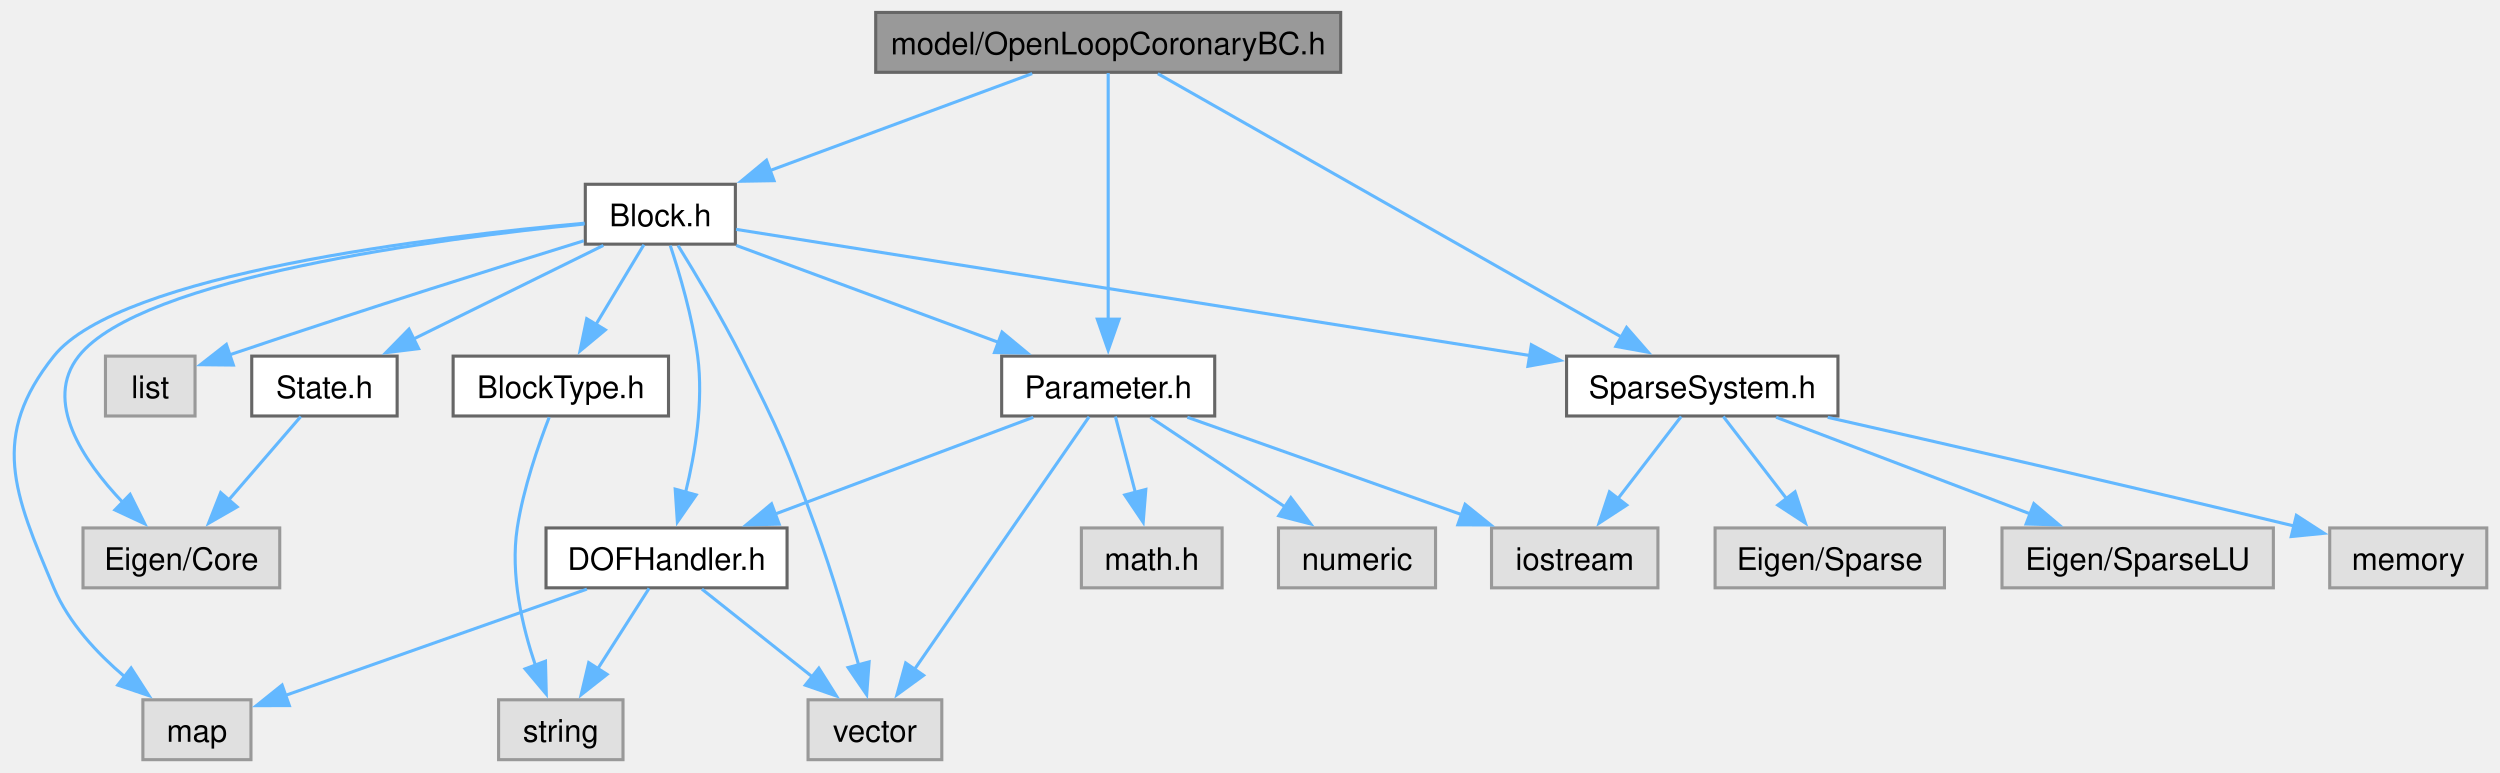
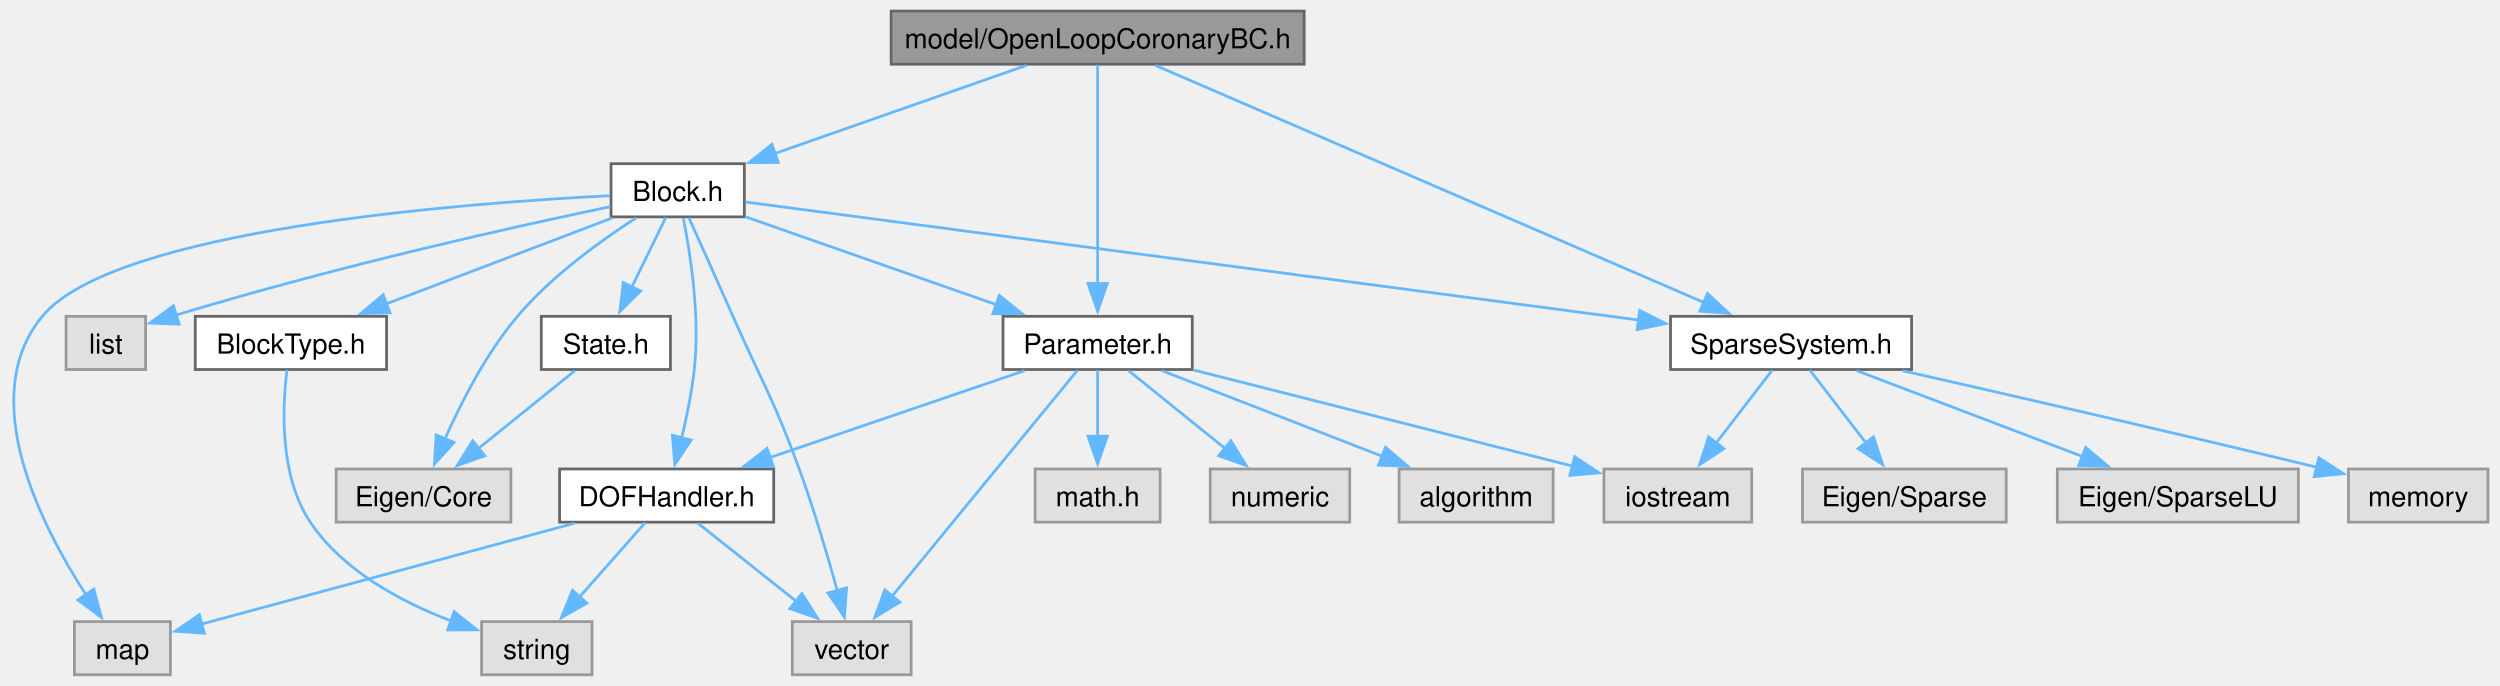
- <svg xmlns="http://www.w3.org/2000/svg" xmlns:xlink="http://www.w3.org/1999/xlink" width="803pt" height="248pt" viewBox="0.00 0.00 803.31 248.25">
+ <svg xmlns="http://www.w3.org/2000/svg" xmlns:xlink="http://www.w3.org/1999/xlink" width="904pt" height="248pt" viewBox="0.00 0.00 904.20 248.25">
  <g id="graph0" class="graph" transform="scale(1 1) rotate(0) translate(4 244.25)">
    <g id="Node000001" class="node">
      <g id="a_Node000001">
        <a xlink:title="model::OpenLoopCoronaryBC source file">
-           <polygon fill="#999999" stroke="#666666" points="426.81,-240.25 277.31,-240.25 277.31,-221 426.81,-221 426.81,-240.25" />
-           <text text-anchor="middle" x="352.06" y="-226.75" font-family="Helvetica,sans-Serif" font-size="10.00">model/OpenLoopCoronaryBC.h</text>
+           <polygon fill="#999999" stroke="#666666" points="467.7,-240.25 318.2,-240.25 318.2,-221 467.7,-221 467.7,-240.25" />
+           <text text-anchor="middle" x="392.95" y="-226.75" font-family="Helvetica,sans-Serif" font-size="10.00">model/OpenLoopCoronaryBC.h</text>
        </a>
      </g>
    </g>
    <g id="Node000002" class="node">
      <g id="a_Node000002">
        <a xlink:href="_block_8h.html" target="_top" xlink:title="model::Block source file">
-           <polygon fill="white" stroke="#666666" points="232.19,-185 183.94,-185 183.94,-165.75 232.19,-165.75 232.19,-185" />
-           <text text-anchor="middle" x="208.06" y="-171.5" font-family="Helvetica,sans-Serif" font-size="10.00">Block.h</text>
+           <polygon fill="white" stroke="#666666" points="265.07,-185 216.82,-185 216.82,-165.75 265.07,-165.75 265.07,-185" />
+           <text text-anchor="middle" x="240.95" y="-171.5" font-family="Helvetica,sans-Serif" font-size="10.00">Block.h</text>
        </a>
      </g>
    </g>
    <g id="edge1_Node000001_Node000002" class="edge">
      <g id="a_edge1_Node000001_Node000002">
        <a xlink:title=" ">
-           <path fill="none" stroke="#63b8ff" d="M327.63,-220.59C304.46,-212.02 269.4,-199.06 243.22,-189.38" />
-           <polygon fill="#63b8ff" stroke="#63b8ff" points="244.62,-186.16 234.03,-185.98 242.19,-192.73 244.62,-186.16" />
+           <path fill="none" stroke="#63b8ff" d="M367.16,-220.59C342.15,-211.83 304,-198.46 276.19,-188.72" />
+           <polygon fill="#63b8ff" stroke="#63b8ff" points="277.37,-185.43 266.78,-185.42 275.06,-192.03 277.37,-185.43" />
        </a>
      </g>
    </g>
    <g id="Node000010" class="node">
      <g id="a_Node000010">
        <a xlink:href="_parameter_8h.html" target="_top" xlink:title="model::Parameter source file">
-           <polygon fill="white" stroke="#666666" points="386.31,-129.75 317.81,-129.75 317.81,-110.5 386.31,-110.5 386.31,-129.75" />
-           <text text-anchor="middle" x="352.06" y="-116.25" font-family="Helvetica,sans-Serif" font-size="10.00">Parameter.h</text>
-         </a>
-       </g>
-     </g>
-     <g id="edge25_Node000001_Node000010" class="edge">
-       <g id="a_edge25_Node000001_Node000010">
-         <a xlink:title=" ">
-           <path fill="none" stroke="#63b8ff" d="M352.06,-220.75C352.06,-203.5 352.06,-165.08 352.06,-141.31" />
-           <polygon fill="#63b8ff" stroke="#63b8ff" points="355.56,-141.64 352.06,-131.64 348.56,-141.64 355.56,-141.64" />
-         </a>
-       </g>
-     </g>
-     <g id="Node000014" class="node">
-       <g id="a_Node000014">
+           <polygon fill="white" stroke="#666666" points="427.2,-129.75 358.7,-129.75 358.7,-110.5 427.2,-110.5 427.2,-129.75" />
+           <text text-anchor="middle" x="392.95" y="-116.25" font-family="Helvetica,sans-Serif" font-size="10.00">Parameter.h</text>
+         </a>
+       </g>
+     </g>
+     <g id="edge26_Node000001_Node000010" class="edge">
+       <g id="a_edge26_Node000001_Node000010">
+         <a xlink:title=" ">
+           <path fill="none" stroke="#63b8ff" d="M392.95,-220.75C392.95,-203.5 392.95,-165.08 392.95,-141.31" />
+           <polygon fill="#63b8ff" stroke="#63b8ff" points="396.45,-141.64 392.95,-131.64 389.45,-141.64 396.45,-141.64" />
+         </a>
+       </g>
+     </g>
+     <g id="Node000015" class="node">
+       <g id="a_Node000015">
        <a xlink:href="_sparse_system_8h.html" target="_top" xlink:title="SparseSystem source file.">
-           <polygon fill="white" stroke="#666666" points="586.69,-129.75 499.44,-129.75 499.44,-110.5 586.69,-110.5 586.69,-129.75" />
-           <text text-anchor="middle" x="543.06" y="-116.25" font-family="Helvetica,sans-Serif" font-size="10.00">SparseSystem.h</text>
-         </a>
-       </g>
-     </g>
-     <g id="edge26_Node000001_Node000014" class="edge">
-       <g id="a_edge26_Node000001_Node000014">
-         <a xlink:title=" ">
-           <path fill="none" stroke="#63b8ff" d="M368.02,-220.56C401.02,-201.81 477.05,-158.62 517.17,-135.83" />
-           <polygon fill="#63b8ff" stroke="#63b8ff" points="518.73,-138.97 525.7,-130.99 515.28,-132.88 518.73,-138.97" />
+           <polygon fill="white" stroke="#666666" points="687.57,-129.75 600.32,-129.75 600.32,-110.5 687.57,-110.5 687.57,-129.75" />
+           <text text-anchor="middle" x="643.95" y="-116.25" font-family="Helvetica,sans-Serif" font-size="10.00">SparseSystem.h</text>
+         </a>
+       </g>
+     </g>
+     <g id="edge27_Node000001_Node000015" class="edge">
+       <g id="a_edge27_Node000001_Node000015">
+         <a xlink:title=" ">
+           <path fill="none" stroke="#63b8ff" d="M413.92,-220.56C458.03,-201.49 560.62,-157.15 612.58,-134.68" />
+           <polygon fill="#63b8ff" stroke="#63b8ff" points="613.68,-138.02 621.47,-130.84 610.91,-131.6 613.68,-138.02" />
        </a>
      </g>
    </g>
    <g id="Node000003" class="node">
      <g id="a_Node000003">
        <a xlink:title=" ">
-           <polygon fill="#e0e0e0" stroke="#999999" points="85.69,-74.5 22.44,-74.5 22.44,-55.25 85.69,-55.25 85.69,-74.5" />
-           <text text-anchor="middle" x="54.06" y="-61" font-family="Helvetica,sans-Serif" font-size="10.00">Eigen/Core</text>
+           <polygon fill="#e0e0e0" stroke="#999999" points="180.57,-74.5 117.32,-74.5 117.32,-55.25 180.57,-55.25 180.57,-74.5" />
+           <text text-anchor="middle" x="148.95" y="-61" font-family="Helvetica,sans-Serif" font-size="10.00">Eigen/Core</text>
        </a>
      </g>
    </g>
    <g id="edge2_Node000002_Node000003" class="edge">
      <g id="a_edge2_Node000002_Node000003">
        <a xlink:title=" ">
-           <path fill="none" stroke="#63b8ff" d="M183.64,-172.23C137.67,-167.62 41.07,-155.1 21.06,-129.75 9.64,-115.28 22.37,-96.26 35.2,-82.74" />
-           <polygon fill="#63b8ff" stroke="#63b8ff" points="37.58,-85.3 42.3,-75.82 32.69,-80.29 37.58,-85.3" />
+           <path fill="none" stroke="#63b8ff" d="M225.93,-165.4C213.29,-157.29 195.34,-144.4 182.95,-129.75 171.65,-116.4 162.59,-98.68 156.67,-85.29" />
+           <polygon fill="#63b8ff" stroke="#63b8ff" points="159.98,-84.12 152.88,-76.25 153.52,-86.83 159.98,-84.12" />
        </a>
      </g>
    </g>
    <g id="Node000004" class="node">
      <g id="a_Node000004">
        <a xlink:title=" ">
-           <polygon fill="#e0e0e0" stroke="#999999" points="58.46,-129.75 29.66,-129.75 29.66,-110.5 58.46,-110.5 58.46,-129.75" />
-           <text text-anchor="middle" x="44.06" y="-116.25" font-family="Helvetica,sans-Serif" font-size="10.00">list</text>
+           <polygon fill="#e0e0e0" stroke="#999999" points="48.35,-129.75 19.55,-129.75 19.55,-110.5 48.35,-110.5 48.35,-129.75" />
+           <text text-anchor="middle" x="33.95" y="-116.25" font-family="Helvetica,sans-Serif" font-size="10.00">list</text>
        </a>
      </g>
    </g>
    <g id="edge3_Node000002_Node000004" class="edge">
      <g id="a_edge3_Node000002_Node000004">
        <a xlink:title=" ">
-           <path fill="none" stroke="#63b8ff" d="M183.44,-166.83C157.44,-158.79 115,-145.49 69.45,-130.13" />
-           <polygon fill="#63b8ff" stroke="#63b8ff" points="70.78,-126.88 60.19,-126.99 68.53,-133.51 70.78,-126.88" />
+           <path fill="none" stroke="#63b8ff" d="M216.58,-169.45C183.06,-162.46 120.66,-148.71 59.12,-130.14" />
+           <polygon fill="#63b8ff" stroke="#63b8ff" points="60.49,-126.9 49.9,-127.31 58.44,-133.59 60.49,-126.9" />
        </a>
      </g>
    </g>
    <g id="Node000005" class="node">
      <g id="a_Node000005">
        <a xlink:title=" ">
-           <polygon fill="#e0e0e0" stroke="#999999" points="76.44,-19.25 41.69,-19.25 41.69,0 76.44,0 76.44,-19.25" />
-           <text text-anchor="middle" x="59.06" y="-5.75" font-family="Helvetica,sans-Serif" font-size="10.00">map</text>
+           <polygon fill="#e0e0e0" stroke="#999999" points="57.32,-19.25 22.57,-19.25 22.57,0 57.32,0 57.32,-19.25" />
+           <text text-anchor="middle" x="39.95" y="-5.75" font-family="Helvetica,sans-Serif" font-size="10.00">map</text>
        </a>
      </g>
    </g>
    <g id="edge4_Node000002_Node000005" class="edge">
      <g id="a_edge4_Node000002_Node000005">
        <a xlink:title=" ">
-           <path fill="none" stroke="#63b8ff" d="M183.72,-172.49C136.26,-168.26 34.17,-156.23 13.06,-129.75 -7.58,-103.86 0.16,-85.74 13.06,-55.25 17.82,-43.99 26.97,-34.18 35.86,-26.65" />
-           <polygon fill="#63b8ff" stroke="#63b8ff" points="37.9,-29.49 43.64,-20.58 33.6,-23.97 37.9,-29.49" />
+           <path fill="none" stroke="#63b8ff" d="M216.46,-173.41C162.65,-170.72 36.83,-161.13 10.95,-129.75 -13.21,-100.45 10.39,-54.13 26.92,-28.74" />
+           <polygon fill="#63b8ff" stroke="#63b8ff" points="29.6,-31.02 32.35,-20.79 23.82,-27.08 29.6,-31.02" />
        </a>
      </g>
    </g>
    <g id="Node000006" class="node">
      <g id="a_Node000006">
        <a xlink:title=" ">
-           <polygon fill="#e0e0e0" stroke="#999999" points="298.56,-19.25 255.56,-19.25 255.56,0 298.56,0 298.56,-19.25" />
-           <text text-anchor="middle" x="277.06" y="-5.75" font-family="Helvetica,sans-Serif" font-size="10.00">vector</text>
+           <polygon fill="#e0e0e0" stroke="#999999" points="325.45,-19.25 282.45,-19.25 282.45,0 325.45,0 325.45,-19.25" />
+           <text text-anchor="middle" x="303.95" y="-5.75" font-family="Helvetica,sans-Serif" font-size="10.00">vector</text>
        </a>
      </g>
    </g>
    <g id="edge5_Node000002_Node000006" class="edge">
      <g id="a_edge5_Node000002_Node000006">
        <a xlink:title=" ">
-           <path fill="none" stroke="#63b8ff" d="M213.76,-165.32C219.26,-156.43 227.66,-142.39 234.06,-129.75 246.15,-105.86 248.89,-99.65 258.06,-74.5 263.4,-59.84 268.39,-42.89 271.91,-30.14" />
-           <polygon fill="#63b8ff" stroke="#63b8ff" points="275.19,-31.44 274.41,-20.87 268.43,-29.62 275.19,-31.44" />
+           <path fill="none" stroke="#63b8ff" d="M244.96,-165.5C249.02,-156.5 255.46,-142.18 260.95,-129.75 271.76,-105.26 275.78,-99.65 284.95,-74.5 290.29,-59.84 295.28,-42.89 298.8,-30.14" />
+           <polygon fill="#63b8ff" stroke="#63b8ff" points="302.08,-31.44 301.3,-20.87 295.32,-29.62 302.08,-31.44" />
        </a>
      </g>
    </g>
    <g id="Node000007" class="node">
      <g id="a_Node000007">
        <a xlink:href="_block_type_8h.html" target="_top" xlink:title="Specifies the types of blocks and their parameters.">
-           <polygon fill="white" stroke="#666666" points="210.69,-129.75 141.44,-129.75 141.44,-110.5 210.69,-110.5 210.69,-129.75" />
-           <text text-anchor="middle" x="176.06" y="-116.25" font-family="Helvetica,sans-Serif" font-size="10.00">BlockType.h</text>
+           <polygon fill="white" stroke="#666666" points="135.57,-129.75 66.32,-129.75 66.32,-110.5 135.57,-110.5 135.57,-129.75" />
+           <text text-anchor="middle" x="100.95" y="-116.25" font-family="Helvetica,sans-Serif" font-size="10.00">BlockType.h</text>
        </a>
      </g>
    </g>
    <g id="edge6_Node000002_Node000007" class="edge">
      <g id="a_edge6_Node000002_Node000007">
        <a xlink:title=" ">
-           <path fill="none" stroke="#63b8ff" d="M202.78,-165.58C198.59,-158.61 192.58,-148.62 187.33,-139.87" />
-           <polygon fill="#63b8ff" stroke="#63b8ff" points="190.39,-138.18 182.24,-131.41 184.39,-141.78 190.39,-138.18" />
+           <path fill="none" stroke="#63b8ff" d="M217.2,-165.34C194.77,-156.81 160.89,-143.92 135.47,-134.26" />
+           <polygon fill="#63b8ff" stroke="#63b8ff" points="136.82,-131.02 126.23,-130.74 134.33,-137.57 136.82,-131.02" />
        </a>
      </g>
    </g>
    <g id="Node000009" class="node">
      <g id="a_Node000009">
        <a xlink:href="_d_o_f_handler_8h.html" target="_top" xlink:title="model::DOFHandler source file">
-           <polygon fill="white" stroke="#666666" points="248.81,-74.5 171.31,-74.5 171.31,-55.25 248.81,-55.25 248.81,-74.5" />
-           <text text-anchor="middle" x="210.06" y="-61" font-family="Helvetica,sans-Serif" font-size="10.00">DOFHandler.h</text>
+           <polygon fill="white" stroke="#666666" points="275.7,-74.5 198.2,-74.5 198.2,-55.25 275.7,-55.25 275.7,-74.5" />
+           <text text-anchor="middle" x="236.95" y="-61" font-family="Helvetica,sans-Serif" font-size="10.00">DOFHandler.h</text>
        </a>
      </g>
    </g>
    <g id="edge8_Node000002_Node000009" class="edge">
      <g id="a_edge8_Node000002_Node000009">
        <a xlink:title=" ">
-           <path fill="none" stroke="#63b8ff" d="M211.26,-165.29C214.22,-156.37 218.4,-142.32 220.06,-129.75 222,-115.06 219.28,-98.54 216.19,-85.98" />
-           <polygon fill="#63b8ff" stroke="#63b8ff" points="219.58,-85.11 213.54,-76.41 212.84,-86.98 219.58,-85.11" />
+           <path fill="none" stroke="#63b8ff" d="M242.97,-165.27C245.46,-152.87 249.11,-129.98 246.95,-110.5 246.04,-102.31 244.23,-93.43 242.39,-85.76" />
+           <polygon fill="#63b8ff" stroke="#63b8ff" points="245.79,-84.94 239.9,-76.13 239.02,-86.69 245.79,-84.94" />
        </a>
      </g>
    </g>
    <g id="edge12_Node000002_Node000010" class="edge">
      <g id="a_edge12_Node000002_Node000010">
        <a xlink:title=" ">
-           <path fill="none" stroke="#63b8ff" d="M232.49,-165.34C255.66,-156.77 290.72,-143.81 316.9,-134.13" />
-           <polygon fill="#63b8ff" stroke="#63b8ff" points="317.93,-137.48 326.09,-130.73 315.5,-130.91 317.93,-137.48" />
-         </a>
-       </g>
-     </g>
-     <g id="edge18_Node000002_Node000014" class="edge">
-       <g id="a_edge18_Node000002_Node000014">
-         <a xlink:title=" ">
-           <path fill="none" stroke="#63b8ff" d="M232.42,-170.5C285.77,-162.02 414.04,-141.63 487.99,-129.88" />
-           <polygon fill="#63b8ff" stroke="#63b8ff" points="488.12,-133.4 497.44,-128.38 487.02,-126.49 488.12,-133.4" />
+           <path fill="none" stroke="#63b8ff" d="M265.37,-165.82C289.97,-157.2 328.21,-143.8 356.42,-133.92" />
+           <polygon fill="#63b8ff" stroke="#63b8ff" points="357.35,-137.3 365.63,-130.69 355.04,-130.7 357.35,-137.3" />
+         </a>
+       </g>
+     </g>
+     <g id="edge19_Node000002_Node000015" class="edge">
+       <g id="a_edge19_Node000002_Node000015">
+         <a xlink:title=" ">
+           <path fill="none" stroke="#63b8ff" d="M265.55,-171.12C329.16,-162.72 500.24,-140.11 588.94,-128.39" />
+           <polygon fill="#63b8ff" stroke="#63b8ff" points="589.15,-131.9 598.61,-127.12 588.24,-124.96 589.15,-131.9" />
+         </a>
+       </g>
+     </g>
+     <g id="Node000019" class="node">
+       <g id="a_Node000019">
+         <a xlink:href="_state_8h.html" target="_top" xlink:title="State source file.">
+           <polygon fill="white" stroke="#666666" points="238.32,-129.75 191.57,-129.75 191.57,-110.5 238.32,-110.5 238.32,-129.75" />
+           <text text-anchor="middle" x="214.95" y="-116.25" font-family="Helvetica,sans-Serif" font-size="10.00">State.h</text>
+         </a>
+       </g>
+     </g>
+     <g id="edge24_Node000002_Node000019" class="edge">
+       <g id="a_edge24_Node000002_Node000019">
+         <a xlink:title=" ">
+           <path fill="none" stroke="#63b8ff" d="M236.66,-165.58C233.33,-158.76 228.59,-149.06 224.38,-140.45" />
+           <polygon fill="#63b8ff" stroke="#63b8ff" points="227.53,-138.92 220,-131.47 221.24,-141.99 227.53,-138.92" />
+         </a>
+       </g>
+     </g>
+     <g id="Node000008" class="node">
+       <g id="a_Node000008">
+         <a xlink:title=" ">
+           <polygon fill="#e0e0e0" stroke="#999999" points="209.95,-19.25 169.95,-19.25 169.95,0 209.95,0 209.95,-19.25" />
+           <text text-anchor="middle" x="189.95" y="-5.75" font-family="Helvetica,sans-Serif" font-size="10.00">string</text>
+         </a>
+       </g>
+     </g>
+     <g id="edge7_Node000007_Node000008" class="edge">
+       <g id="a_edge7_Node000007_Node000008">
+         <a xlink:title=" ">
+           <path fill="none" stroke="#63b8ff" d="M99.53,-110.43C97.87,-97.28 96.64,-72.11 107.95,-55.25 119.78,-37.61 140.99,-26.34 158.87,-19.53" />
+           <polygon fill="#63b8ff" stroke="#63b8ff" points="160,-22.85 168.3,-16.27 157.71,-16.23 160,-22.85" />
+         </a>
+       </g>
+     </g>
+     <g id="edge9_Node000009_Node000005" class="edge">
+       <g id="a_edge9_Node000009_Node000005">
+         <a xlink:title=" ">
+           <path fill="none" stroke="#63b8ff" d="M203.53,-54.84C165.66,-44.6 104.55,-28.09 68.72,-18.4" />
+           <polygon fill="#63b8ff" stroke="#63b8ff" points="69.63,-15.02 59.07,-15.79 67.81,-21.78 69.63,-15.02" />
+         </a>
+       </g>
+     </g>
+     <g id="edge11_Node000009_Node000006" class="edge">
+       <g id="a_edge11_Node000009_Node000006">
+         <a xlink:title=" ">
+           <path fill="none" stroke="#63b8ff" d="M248.31,-54.84C258,-47.15 272.15,-35.9 283.75,-26.68" />
+           <polygon fill="#63b8ff" stroke="#63b8ff" points="285.92,-29.43 291.57,-20.47 281.56,-23.95 285.92,-29.43" />
+         </a>
+       </g>
+     </g>
+     <g id="edge10_Node000009_Node000008" class="edge">
+       <g id="a_edge10_Node000009_Node000008">
+         <a xlink:title=" ">
+           <path fill="none" stroke="#63b8ff" d="M229.19,-55.08C222.76,-47.8 213.43,-37.23 205.48,-28.23" />
+           <polygon fill="#63b8ff" stroke="#63b8ff" points="208.12,-25.93 198.88,-20.74 202.87,-30.56 208.12,-25.93" />
+         </a>
+       </g>
+     </g>
+     <g id="edge16_Node000010_Node000006" class="edge">
+       <g id="a_edge16_Node000010_Node000006">
+         <a xlink:title=" ">
+           <path fill="none" stroke="#63b8ff" d="M385.67,-110.25C371,-92.36 337.66,-51.72 318.4,-28.25" />
+           <polygon fill="#63b8ff" stroke="#63b8ff" points="321.34,-26.31 312.29,-20.8 315.93,-30.75 321.34,-26.31" />
+         </a>
+       </g>
+     </g>
+     <g id="edge18_Node000010_Node000009" class="edge">
+       <g id="a_edge18_Node000010_Node000009">
+         <a xlink:title=" ">
+           <path fill="none" stroke="#63b8ff" d="M366.49,-110.09C341.16,-101.45 302.72,-88.32 274.28,-78.62" />
+           <polygon fill="#63b8ff" stroke="#63b8ff" points="275.57,-75.36 264.97,-75.44 273.31,-81.98 275.57,-75.36" />
+         </a>
+       </g>
+     </g>
+     <g id="Node000011" class="node">
+       <g id="a_Node000011">
+         <a xlink:title=" ">
+           <polygon fill="#e0e0e0" stroke="#999999" points="415.57,-74.5 370.32,-74.5 370.32,-55.25 415.57,-55.25 415.57,-74.5" />
+           <text text-anchor="middle" x="392.95" y="-61" font-family="Helvetica,sans-Serif" font-size="10.00">math.h</text>
+         </a>
+       </g>
+     </g>
+     <g id="edge13_Node000010_Node000011" class="edge">
+       <g id="a_edge13_Node000010_Node000011">
+         <a xlink:title=" ">
+           <path fill="none" stroke="#63b8ff" d="M392.95,-110.33C392.95,-103.82 392.95,-94.67 392.95,-86.37" />
+           <polygon fill="#63b8ff" stroke="#63b8ff" points="396.45,-86.37 392.95,-76.37 389.45,-86.37 396.45,-86.37" />
+         </a>
+       </g>
+     </g>
+     <g id="Node000012" class="node">
+       <g id="a_Node000012">
+         <a xlink:title=" ">
+           <polygon fill="#e0e0e0" stroke="#999999" points="629.7,-74.5 576.2,-74.5 576.2,-55.25 629.7,-55.25 629.7,-74.5" />
+           <text text-anchor="middle" x="602.95" y="-61" font-family="Helvetica,sans-Serif" font-size="10.00">iostream</text>
+         </a>
+       </g>
+     </g>
+     <g id="edge14_Node000010_Node000012" class="edge">
+       <g id="a_edge14_Node000010_Node000012">
+         <a xlink:title=" ">
+           <path fill="none" stroke="#63b8ff" d="M427.63,-110.33C465.48,-100.73 525.9,-85.41 565,-75.5" />
+           <polygon fill="#63b8ff" stroke="#63b8ff" points="565.61,-78.95 574.44,-73.1 563.89,-72.17 565.61,-78.95" />
+         </a>
+       </g>
+     </g>
+     <g id="Node000013" class="node">
+       <g id="a_Node000013">
+         <a xlink:title=" ">
+           <polygon fill="#e0e0e0" stroke="#999999" points="484.2,-74.5 433.7,-74.5 433.7,-55.25 484.2,-55.25 484.2,-74.5" />
+           <text text-anchor="middle" x="458.95" y="-61" font-family="Helvetica,sans-Serif" font-size="10.00">numeric</text>
+         </a>
+       </g>
+     </g>
+     <g id="edge15_Node000010_Node000013" class="edge">
+       <g id="a_edge15_Node000010_Node000013">
+         <a xlink:title=" ">
+           <path fill="none" stroke="#63b8ff" d="M404.14,-110.09C413.68,-102.4 427.62,-91.15 439.06,-81.93" />
+           <polygon fill="#63b8ff" stroke="#63b8ff" points="441.16,-84.73 446.74,-75.73 436.76,-79.28 441.16,-84.73" />
+         </a>
+       </g>
+     </g>
+     <g id="Node000014" class="node">
+       <g id="a_Node000014">
+         <a xlink:title=" ">
+           <polygon fill="#e0e0e0" stroke="#999999" points="557.82,-74.5 502.07,-74.5 502.07,-55.25 557.82,-55.25 557.82,-74.5" />
+           <text text-anchor="middle" x="529.95" y="-61" font-family="Helvetica,sans-Serif" font-size="10.00">algorithm</text>
+         </a>
+       </g>
+     </g>
+     <g id="edge17_Node000010_Node000014" class="edge">
+       <g id="a_edge17_Node000010_Node000014">
+         <a xlink:title=" ">
+           <path fill="none" stroke="#63b8ff" d="M416.19,-110.09C438.13,-101.56 471.3,-88.67 496.16,-79.01" />
+           <polygon fill="#63b8ff" stroke="#63b8ff" points="497.13,-82.39 505.18,-75.5 494.6,-75.86 497.13,-82.39" />
+         </a>
+       </g>
+     </g>
+     <g id="edge22_Node000015_Node000012" class="edge">
+       <g id="a_edge22_Node000015_Node000012">
+         <a xlink:title=" ">
+           <path fill="none" stroke="#63b8ff" d="M637.18,-110.33C631.63,-103.13 623.61,-92.71 616.72,-83.76" />
+           <polygon fill="#63b8ff" stroke="#63b8ff" points="619.66,-81.85 610.79,-76.06 614.12,-86.12 619.66,-81.85" />
+         </a>
+       </g>
+     </g>
+     <g id="Node000016" class="node">
+       <g id="a_Node000016">
+         <a xlink:title=" ">
+           <polygon fill="#e0e0e0" stroke="#999999" points="721.82,-74.5 648.07,-74.5 648.07,-55.25 721.82,-55.25 721.82,-74.5" />
+           <text text-anchor="middle" x="684.95" y="-61" font-family="Helvetica,sans-Serif" font-size="10.00">Eigen/Sparse</text>
+         </a>
+       </g>
+     </g>
+     <g id="edge20_Node000015_Node000016" class="edge">
+       <g id="a_edge20_Node000015_Node000016">
+         <a xlink:title=" ">
+           <path fill="none" stroke="#63b8ff" d="M650.72,-110.33C656.26,-103.13 664.29,-92.71 671.18,-83.76" />
+           <polygon fill="#63b8ff" stroke="#63b8ff" points="673.78,-86.12 677.11,-76.06 668.23,-81.85 673.78,-86.12" />
+         </a>
+       </g>
+     </g>
+     <g id="Node000017" class="node">
+       <g id="a_Node000017">
+         <a xlink:title=" ">
+           <polygon fill="#e0e0e0" stroke="#999999" points="827.57,-74.5 740.32,-74.5 740.32,-55.25 827.57,-55.25 827.57,-74.5" />
+           <text text-anchor="middle" x="783.95" y="-61" font-family="Helvetica,sans-Serif" font-size="10.00">Eigen/SparseLU</text>
+         </a>
+       </g>
+     </g>
+     <g id="edge21_Node000015_Node000017" class="edge">
+       <g id="a_edge21_Node000015_Node000017">
+         <a xlink:title=" ">
+           <path fill="none" stroke="#63b8ff" d="M667.7,-110.09C690.12,-101.56 724.01,-88.67 749.42,-79.01" />
+           <polygon fill="#63b8ff" stroke="#63b8ff" points="750.57,-82.32 758.67,-75.49 748.08,-75.77 750.57,-82.32" />
        </a>
      </g>
    </g>
    <g id="Node000018" class="node">
      <g id="a_Node000018">
-         <a xlink:href="_state_8h.html" target="_top" xlink:title="State source file.">
-           <polygon fill="white" stroke="#666666" points="123.44,-129.75 76.69,-129.75 76.69,-110.5 123.44,-110.5 123.44,-129.75" />
-           <text text-anchor="middle" x="100.06" y="-116.25" font-family="Helvetica,sans-Serif" font-size="10.00">State.h</text>
-         </a>
-       </g>
-     </g>
-     <g id="edge23_Node000002_Node000018" class="edge">
-       <g id="a_edge23_Node000002_Node000018">
-         <a xlink:title=" ">
-           <path fill="none" stroke="#63b8ff" d="M189.74,-165.34C172.98,-157.08 147.93,-144.73 128.56,-135.18" />
-           <polygon fill="#63b8ff" stroke="#63b8ff" points="130.35,-132.15 119.83,-130.87 127.25,-138.43 130.35,-132.15" />
-         </a>
-       </g>
-     </g>
-     <g id="Node000008" class="node">
-       <g id="a_Node000008">
-         <a xlink:title=" ">
-           <polygon fill="#e0e0e0" stroke="#999999" points="196.06,-19.25 156.06,-19.25 156.06,0 196.06,0 196.06,-19.25" />
-           <text text-anchor="middle" x="176.06" y="-5.75" font-family="Helvetica,sans-Serif" font-size="10.00">string</text>
-         </a>
-       </g>
-     </g>
-     <g id="edge7_Node000007_Node000008" class="edge">
-       <g id="a_edge7_Node000007_Node000008">
-         <a xlink:title=" ">
-           <path fill="none" stroke="#63b8ff" d="M172.33,-110.09C168.88,-101.21 164,-87.18 162.06,-74.5 159.77,-59.53 163.66,-42.82 167.92,-30.25" />
-           <polygon fill="#63b8ff" stroke="#63b8ff" points="171.13,-31.66 171.39,-21.07 164.58,-29.19 171.13,-31.66" />
-         </a>
-       </g>
-     </g>
-     <g id="edge9_Node000009_Node000005" class="edge">
-       <g id="a_edge9_Node000009_Node000005">
-         <a xlink:title=" ">
-           <path fill="none" stroke="#63b8ff" d="M184.45,-54.84C157.53,-45.35 115.29,-30.46 87.39,-20.62" />
-           <polygon fill="#63b8ff" stroke="#63b8ff" points="88.78,-17.39 78.18,-17.37 86.45,-24 88.78,-17.39" />
-         </a>
-       </g>
-     </g>
-     <g id="edge11_Node000009_Node000006" class="edge">
-       <g id="a_edge11_Node000009_Node000006">
-         <a xlink:title=" ">
-           <path fill="none" stroke="#63b8ff" d="M221.43,-54.84C231.11,-47.15 245.26,-35.9 256.87,-26.68" />
-           <polygon fill="#63b8ff" stroke="#63b8ff" points="259.03,-29.43 264.68,-20.47 254.67,-23.95 259.03,-29.43" />
-         </a>
-       </g>
-     </g>
-     <g id="edge10_Node000009_Node000008" class="edge">
-       <g id="a_edge10_Node000009_Node000008">
-         <a xlink:title=" ">
-           <path fill="none" stroke="#63b8ff" d="M204.45,-55.08C199.95,-48.03 193.47,-37.9 187.85,-29.08" />
-           <polygon fill="#63b8ff" stroke="#63b8ff" points="190.94,-27.43 182.61,-20.88 185.04,-31.2 190.94,-27.43" />
-         </a>
-       </g>
-     </g>
-     <g id="edge16_Node000010_Node000006" class="edge">
-       <g id="a_edge16_Node000010_Node000006">
-         <a xlink:title=" ">
-           <path fill="none" stroke="#63b8ff" d="M345.92,-110.25C333.67,-92.52 305.97,-52.44 289.68,-28.88" />
-           <polygon fill="#63b8ff" stroke="#63b8ff" points="292.71,-27.11 284.14,-20.87 286.95,-31.09 292.71,-27.11" />
-         </a>
-       </g>
-     </g>
-     <g id="edge17_Node000010_Node000009" class="edge">
-       <g id="a_edge17_Node000010_Node000009">
-         <a xlink:title=" ">
-           <path fill="none" stroke="#63b8ff" d="M327.97,-110.09C305.12,-101.52 270.54,-88.56 244.73,-78.88" />
-           <polygon fill="#63b8ff" stroke="#63b8ff" points="246.28,-75.72 235.68,-75.48 243.82,-82.27 246.28,-75.72" />
-         </a>
-       </g>
-     </g>
-     <g id="Node000011" class="node">
-       <g id="a_Node000011">
-         <a xlink:title=" ">
-           <polygon fill="#e0e0e0" stroke="#999999" points="388.69,-74.5 343.44,-74.5 343.44,-55.25 388.69,-55.25 388.69,-74.5" />
-           <text text-anchor="middle" x="366.06" y="-61" font-family="Helvetica,sans-Serif" font-size="10.00">math.h</text>
-         </a>
-       </g>
-     </g>
-     <g id="edge13_Node000010_Node000011" class="edge">
-       <g id="a_edge13_Node000010_Node000011">
-         <a xlink:title=" ">
-           <path fill="none" stroke="#63b8ff" d="M354.37,-110.33C356.13,-103.67 358.6,-94.24 360.83,-85.78" />
-           <polygon fill="#63b8ff" stroke="#63b8ff" points="364.16,-86.88 363.31,-76.32 357.39,-85.1 364.16,-86.88" />
-         </a>
-       </g>
-     </g>
-     <g id="Node000012" class="node">
-       <g id="a_Node000012">
-         <a xlink:title=" ">
-           <polygon fill="#e0e0e0" stroke="#999999" points="528.81,-74.5 475.31,-74.5 475.31,-55.25 528.81,-55.25 528.81,-74.5" />
-           <text text-anchor="middle" x="502.06" y="-61" font-family="Helvetica,sans-Serif" font-size="10.00">iostream</text>
-         </a>
-       </g>
-     </g>
-     <g id="edge14_Node000010_Node000012" class="edge">
-       <g id="a_edge14_Node000010_Node000012">
-         <a xlink:title=" ">
-           <path fill="none" stroke="#63b8ff" d="M377.51,-110.09C401.75,-101.49 438.5,-88.44 465.8,-78.75" />
-           <polygon fill="#63b8ff" stroke="#63b8ff" points="466.81,-82.1 475.06,-75.46 464.47,-75.51 466.81,-82.1" />
-         </a>
-       </g>
-     </g>
-     <g id="Node000013" class="node">
-       <g id="a_Node000013">
-         <a xlink:title=" ">
-           <polygon fill="#e0e0e0" stroke="#999999" points="457.31,-74.5 406.81,-74.5 406.81,-55.25 457.31,-55.25 457.31,-74.5" />
-           <text text-anchor="middle" x="432.06" y="-61" font-family="Helvetica,sans-Serif" font-size="10.00">numeric</text>
-         </a>
-       </g>
-     </g>
-     <g id="edge15_Node000010_Node000013" class="edge">
-       <g id="a_edge15_Node000010_Node000013">
-         <a xlink:title=" ">
-           <path fill="none" stroke="#63b8ff" d="M365.63,-110.09C377.47,-102.21 394.9,-90.61 408.93,-81.27" />
-           <polygon fill="#63b8ff" stroke="#63b8ff" points="410.78,-84.25 417.16,-75.79 406.9,-78.42 410.78,-84.25" />
-         </a>
-       </g>
-     </g>
-     <g id="edge21_Node000014_Node000012" class="edge">
-       <g id="a_edge21_Node000014_Node000012">
-         <a xlink:title=" ">
-           <path fill="none" stroke="#63b8ff" d="M536.29,-110.33C530.75,-103.13 522.72,-92.71 515.83,-83.76" />
-           <polygon fill="#63b8ff" stroke="#63b8ff" points="518.78,-81.85 509.9,-76.06 513.23,-86.12 518.78,-81.85" />
-         </a>
-       </g>
-     </g>
-     <g id="Node000015" class="node">
-       <g id="a_Node000015">
-         <a xlink:title=" ">
-           <polygon fill="#e0e0e0" stroke="#999999" points="620.94,-74.5 547.19,-74.5 547.19,-55.25 620.94,-55.25 620.94,-74.5" />
-           <text text-anchor="middle" x="584.06" y="-61" font-family="Helvetica,sans-Serif" font-size="10.00">Eigen/Sparse</text>
-         </a>
-       </g>
-     </g>
-     <g id="edge19_Node000014_Node000015" class="edge">
-       <g id="a_edge19_Node000014_Node000015">
-         <a xlink:title=" ">
-           <path fill="none" stroke="#63b8ff" d="M549.83,-110.33C555.38,-103.13 563.4,-92.71 570.29,-83.76" />
-           <polygon fill="#63b8ff" stroke="#63b8ff" points="572.89,-86.12 576.22,-76.06 567.35,-81.85 572.89,-86.12" />
-         </a>
-       </g>
-     </g>
-     <g id="Node000016" class="node">
-       <g id="a_Node000016">
-         <a xlink:title=" ">
-           <polygon fill="#e0e0e0" stroke="#999999" points="726.69,-74.5 639.44,-74.5 639.44,-55.25 726.69,-55.25 726.69,-74.5" />
-           <text text-anchor="middle" x="683.06" y="-61" font-family="Helvetica,sans-Serif" font-size="10.00">Eigen/SparseLU</text>
-         </a>
-       </g>
-     </g>
-     <g id="edge20_Node000014_Node000016" class="edge">
-       <g id="a_edge20_Node000014_Node000016">
-         <a xlink:title=" ">
-           <path fill="none" stroke="#63b8ff" d="M566.81,-110.09C589.24,-101.56 623.12,-88.67 648.54,-79.01" />
-           <polygon fill="#63b8ff" stroke="#63b8ff" points="649.68,-82.32 657.78,-75.49 647.19,-75.77 649.68,-82.32" />
-         </a>
-       </g>
-     </g>
-     <g id="Node000017" class="node">
-       <g id="a_Node000017">
-         <a xlink:title=" ">
-           <polygon fill="#e0e0e0" stroke="#999999" points="795.31,-74.5 744.81,-74.5 744.81,-55.25 795.31,-55.25 795.31,-74.5" />
-           <text text-anchor="middle" x="770.06" y="-61" font-family="Helvetica,sans-Serif" font-size="10.00">memory</text>
-         </a>
-       </g>
-     </g>
-     <g id="edge22_Node000014_Node000017" class="edge">
-       <g id="a_edge22_Node000014_Node000017">
-         <a xlink:title=" ">
-           <path fill="none" stroke="#63b8ff" d="M583.41,-110.06C620.13,-101.75 676.12,-88.93 733.38,-75.12" />
-           <polygon fill="#63b8ff" stroke="#63b8ff" points="734.09,-78.54 742.98,-72.79 732.44,-71.74 734.09,-78.54" />
-         </a>
-       </g>
-     </g>
-     <g id="edge24_Node000018_Node000003" class="edge">
-       <g id="a_edge24_Node000018_Node000003">
-         <a xlink:title=" ">
-           <path fill="none" stroke="#63b8ff" d="M92.46,-110.33C86.18,-103.05 77.05,-92.48 69.27,-83.48" />
-           <polygon fill="#63b8ff" stroke="#63b8ff" points="72,-81.28 62.81,-76 66.7,-85.86 72,-81.28" />
+         <a xlink:title=" ">
+           <polygon fill="#e0e0e0" stroke="#999999" points="896.2,-74.5 845.7,-74.5 845.7,-55.25 896.2,-55.25 896.2,-74.5" />
+           <text text-anchor="middle" x="870.95" y="-61" font-family="Helvetica,sans-Serif" font-size="10.00">memory</text>
+         </a>
+       </g>
+     </g>
+     <g id="edge23_Node000015_Node000018" class="edge">
+       <g id="a_edge23_Node000015_Node000018">
+         <a xlink:title=" ">
+           <path fill="none" stroke="#63b8ff" d="M684.3,-110.06C721.02,-101.75 777.01,-88.93 834.26,-75.12" />
+           <polygon fill="#63b8ff" stroke="#63b8ff" points="834.98,-78.54 843.87,-72.79 833.33,-71.74 834.98,-78.54" />
+         </a>
+       </g>
+     </g>
+     <g id="edge25_Node000019_Node000003" class="edge">
+       <g id="a_edge25_Node000019_Node000003">
+         <a xlink:title=" ">
+           <path fill="none" stroke="#63b8ff" d="M203.75,-110.09C194.21,-102.4 180.27,-91.15 168.84,-81.93" />
+           <polygon fill="#63b8ff" stroke="#63b8ff" points="171.14,-79.28 161.16,-75.73 166.74,-84.73 171.14,-79.28" />
        </a>
      </g>
    </g>
  </g>
</svg>
